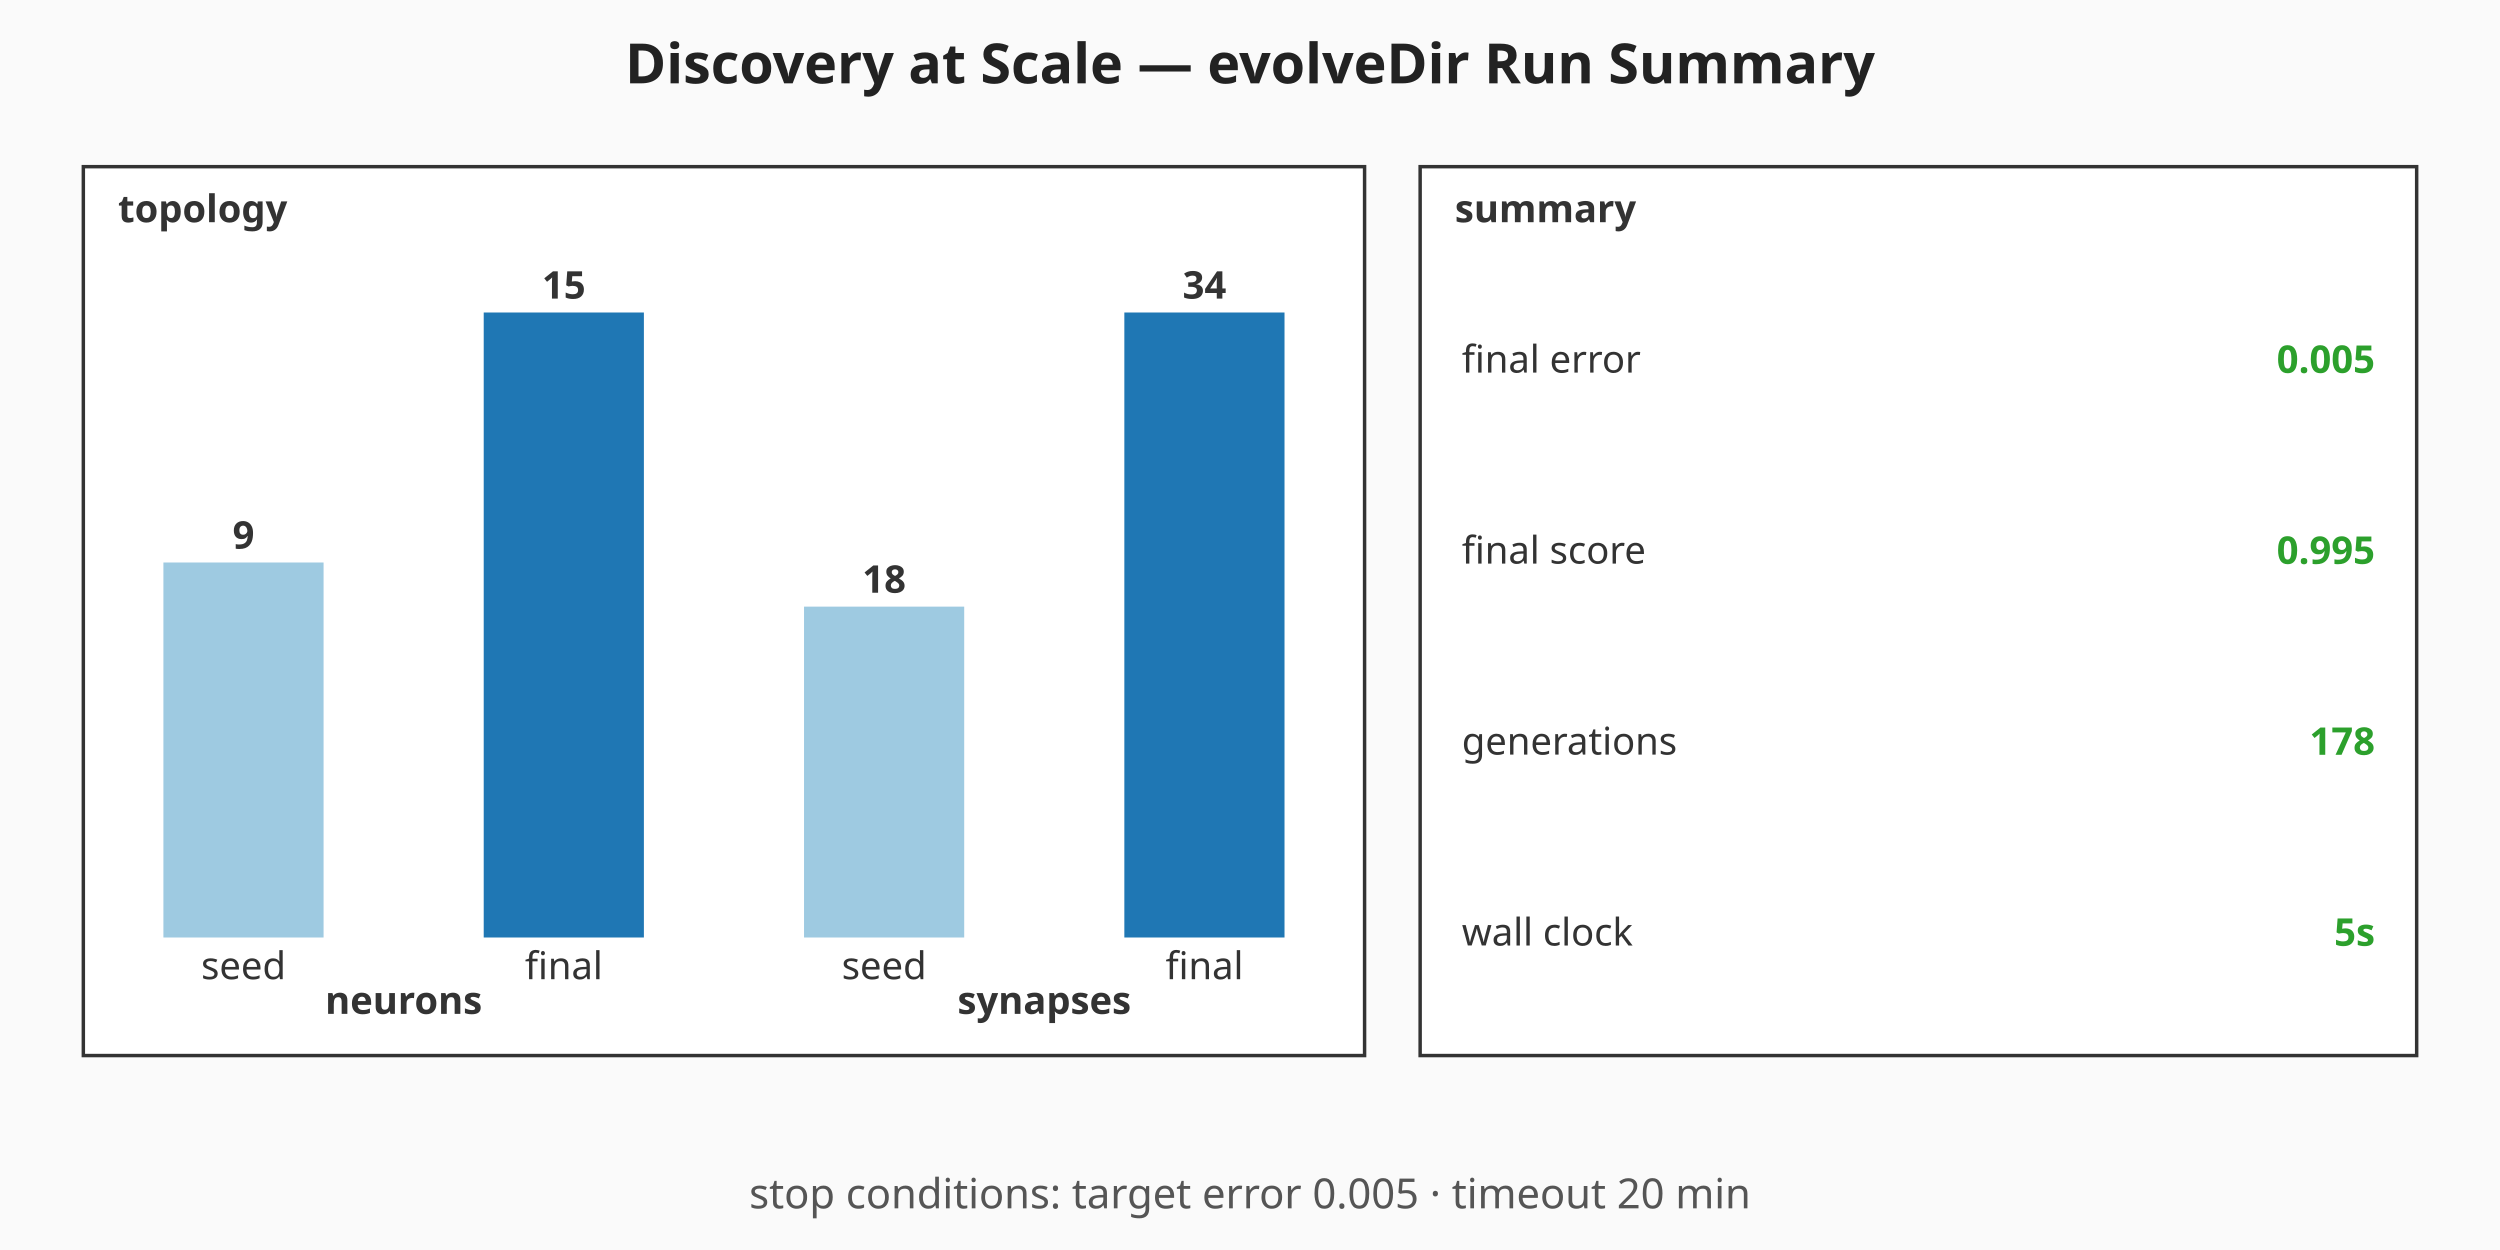
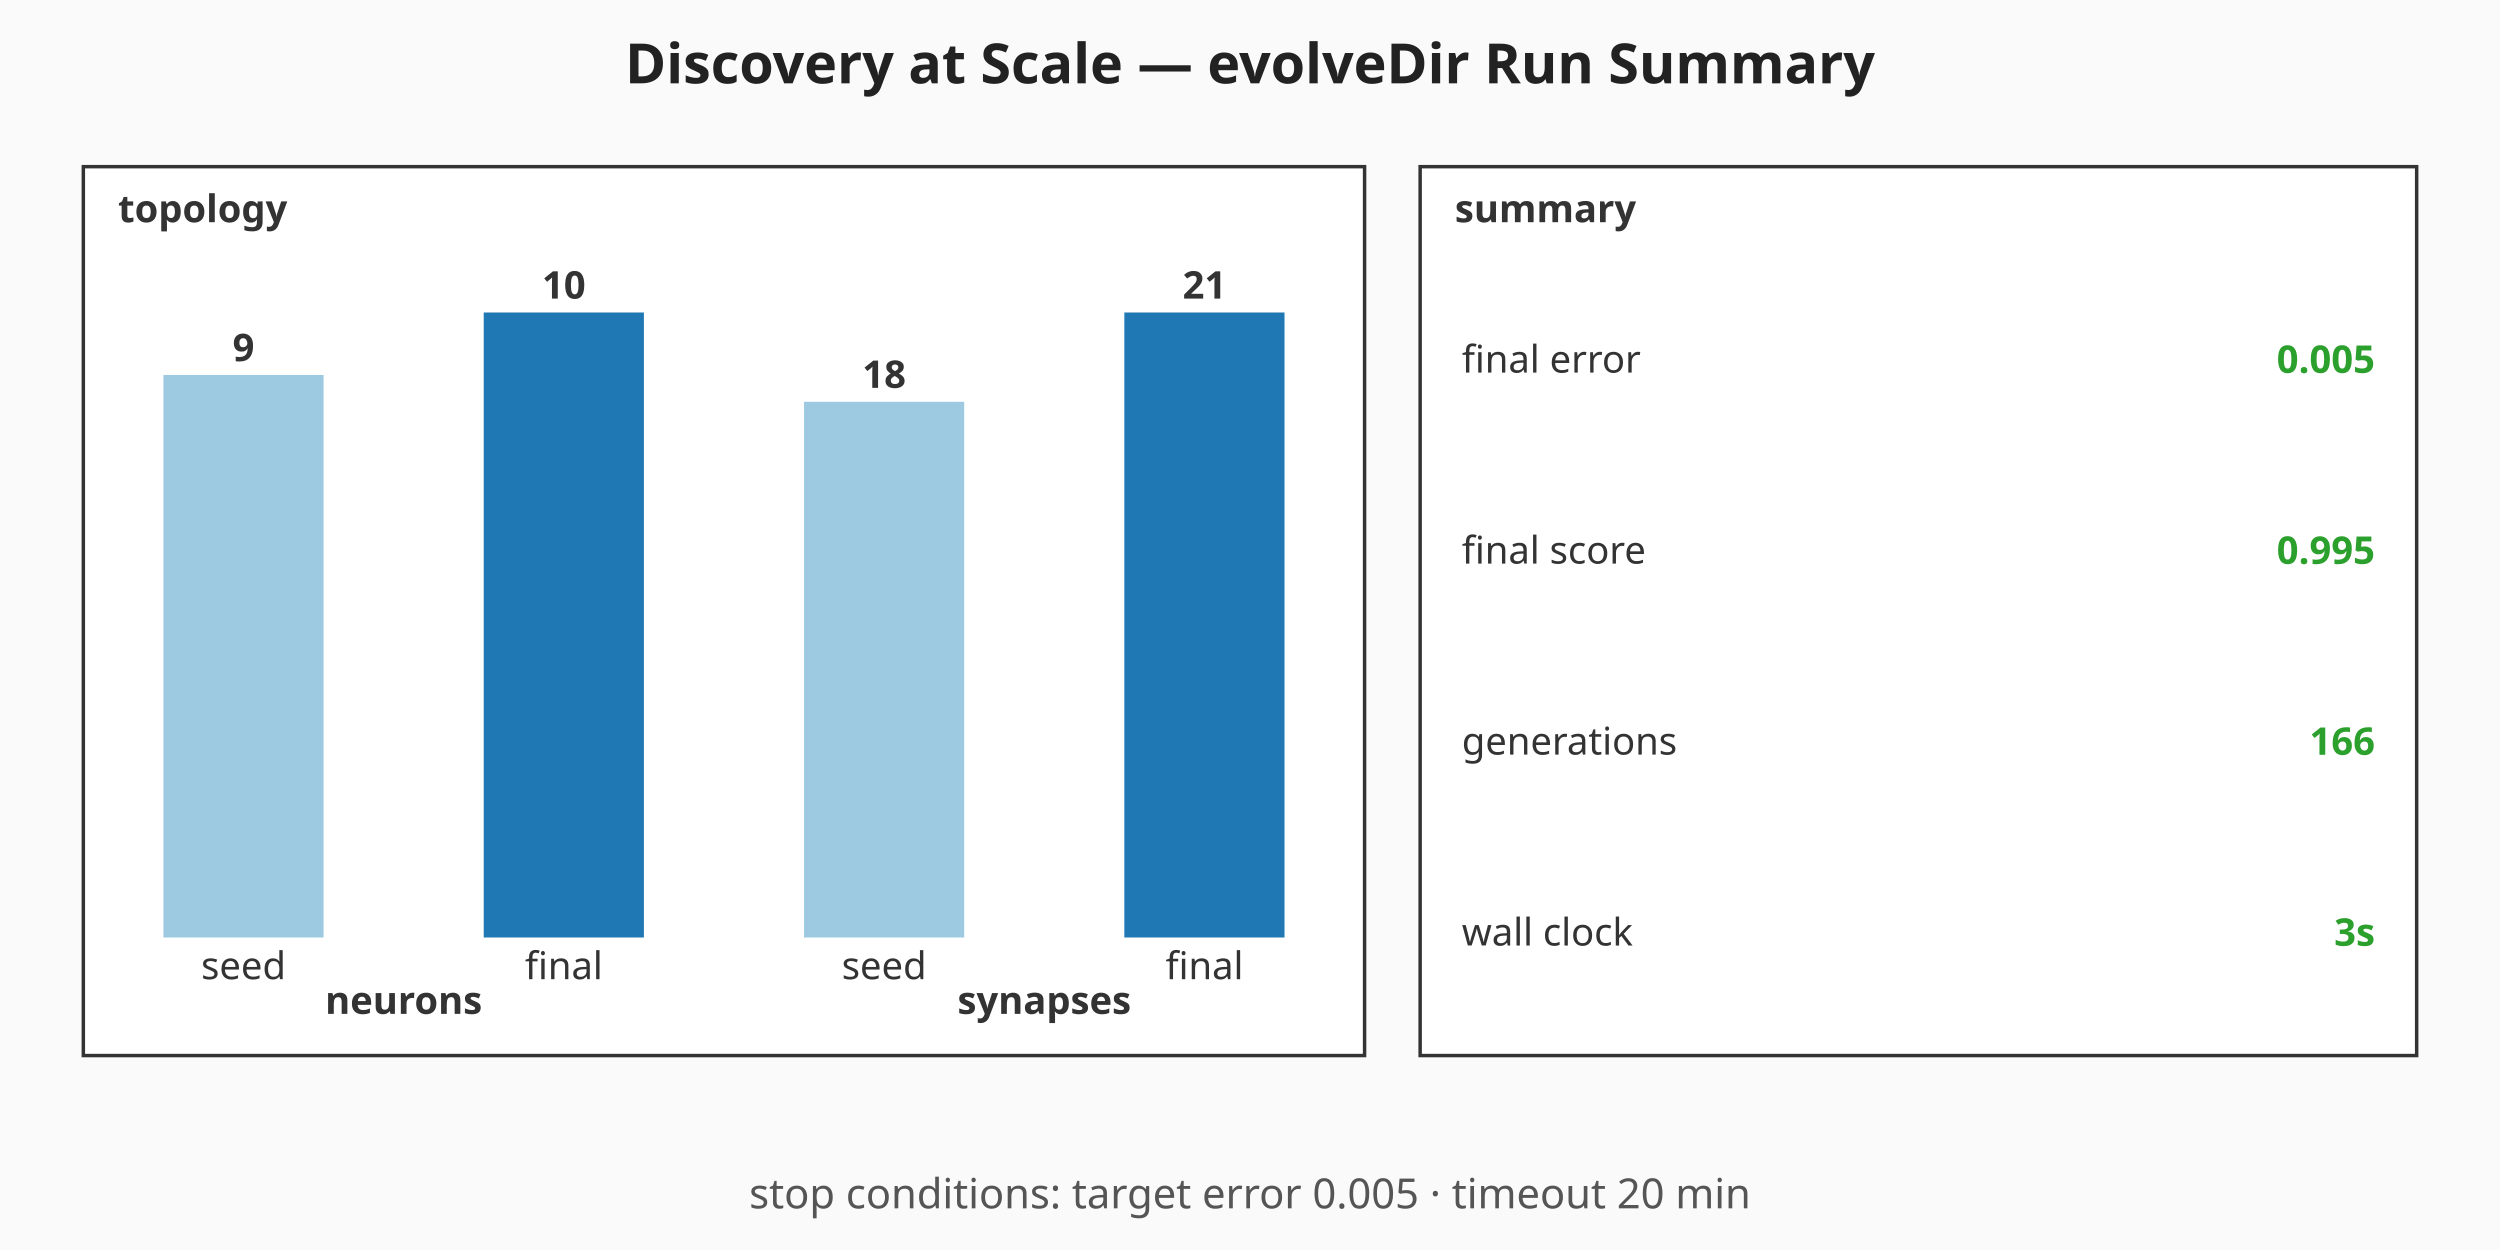
<svg xmlns="http://www.w3.org/2000/svg" viewBox="0 0 720 360" width="720" height="360" role="img" aria-label="Discovery at Scale — evolveDir Run Summary summary chart">
  <rect width="720" height="360" fill="#fafafa" />
  <text x="360" y="24" text-anchor="middle" font-family="sans-serif" font-size="16" font-weight="bold" fill="#222">Discovery at Scale — evolveDir Run Summary</text>
  <g class="topology" font-family="sans-serif" font-size="11" fill="#333">
    <rect x="24" y="48" width="369" height="256" fill="#ffffff" stroke="#333" stroke-width="1" />
    <text x="34" y="64" font-weight="bold">topology</text>
-     <rect class="topo-bar topo-bar-seed-neurons" x="47.06" y="162" width="46.13" height="108" fill="#9ecae1" />
-     <text x="70.13" y="158" text-anchor="middle" font-weight="bold">9</text>
+     <rect class="topo-bar topo-bar-seed-neurons" x="47.06" y="108" width="46.13" height="162" fill="#9ecae1" />
+     <text x="70.13" y="104" text-anchor="middle" font-weight="bold">9</text>
    <text x="70.13" y="282" text-anchor="middle">seed</text>
    <rect class="topo-bar topo-bar-final-neurons" x="139.31" y="90" width="46.13" height="180" fill="#1f77b4" />
-     <text x="162.38" y="86" text-anchor="middle" font-weight="bold">15</text>
+     <text x="162.38" y="86" text-anchor="middle" font-weight="bold">10</text>
    <text x="162.38" y="282" text-anchor="middle">final</text>
    <text x="116.25" y="292" text-anchor="middle" font-weight="bold">neurons</text>
-     <rect class="topo-bar topo-bar-seed-synapses" x="231.56" y="174.71" width="46.13" height="95.29" fill="#9ecae1" />
-     <text x="254.63" y="170.71" text-anchor="middle" font-weight="bold">18</text>
+     <rect class="topo-bar topo-bar-seed-synapses" x="231.56" y="115.71" width="46.13" height="154.29" fill="#9ecae1" />
+     <text x="254.63" y="111.71" text-anchor="middle" font-weight="bold">18</text>
    <text x="254.63" y="282" text-anchor="middle">seed</text>
    <rect class="topo-bar topo-bar-final-synapses" x="323.81" y="90" width="46.13" height="180" fill="#1f77b4" />
-     <text x="346.88" y="86" text-anchor="middle" font-weight="bold">34</text>
+     <text x="346.88" y="86" text-anchor="middle" font-weight="bold">21</text>
    <text x="346.88" y="282" text-anchor="middle">final</text>
    <text x="300.75" y="292" text-anchor="middle" font-weight="bold">synapses</text>
  </g>
  <g class="callouts" font-family="sans-serif" font-size="11" fill="#333">
    <rect x="409" y="48" width="287" height="256" fill="#ffffff" stroke="#333" stroke-width="1" />
    <text x="419" y="64" font-weight="bold">summary</text>
    <text class="callout-label" x="421" y="103.5" dominant-baseline="middle">final error</text>
    <text class="callout-value" x="684" y="103.5" text-anchor="end" dominant-baseline="middle" font-weight="bold" fill="#2ca02c">0.005</text>
    <text class="callout-label" x="421" y="158.5" dominant-baseline="middle">final score</text>
    <text class="callout-value" x="684" y="158.5" text-anchor="end" dominant-baseline="middle" font-weight="bold" fill="#2ca02c">0.995</text>
    <text class="callout-label" x="421" y="213.5" dominant-baseline="middle">generations</text>
-     <text class="callout-value" x="684" y="213.5" text-anchor="end" dominant-baseline="middle" font-weight="bold" fill="#2ca02c">178</text>
+     <text class="callout-value" x="684" y="213.5" text-anchor="end" dominant-baseline="middle" font-weight="bold" fill="#2ca02c">166</text>
    <text class="callout-label" x="421" y="268.5" dominant-baseline="middle">wall clock</text>
-     <text class="callout-value" x="684" y="268.5" text-anchor="end" dominant-baseline="middle" font-weight="bold" fill="#2ca02c">5s</text>
+     <text class="callout-value" x="684" y="268.5" text-anchor="end" dominant-baseline="middle" font-weight="bold" fill="#2ca02c">3s</text>
  </g>
  <g class="caption" font-family="sans-serif" font-size="12" fill="#555">
    <text x="360" y="348" text-anchor="middle">stop conditions: target error 0.005 · timeout 20 min</text>
  </g>
</svg>
